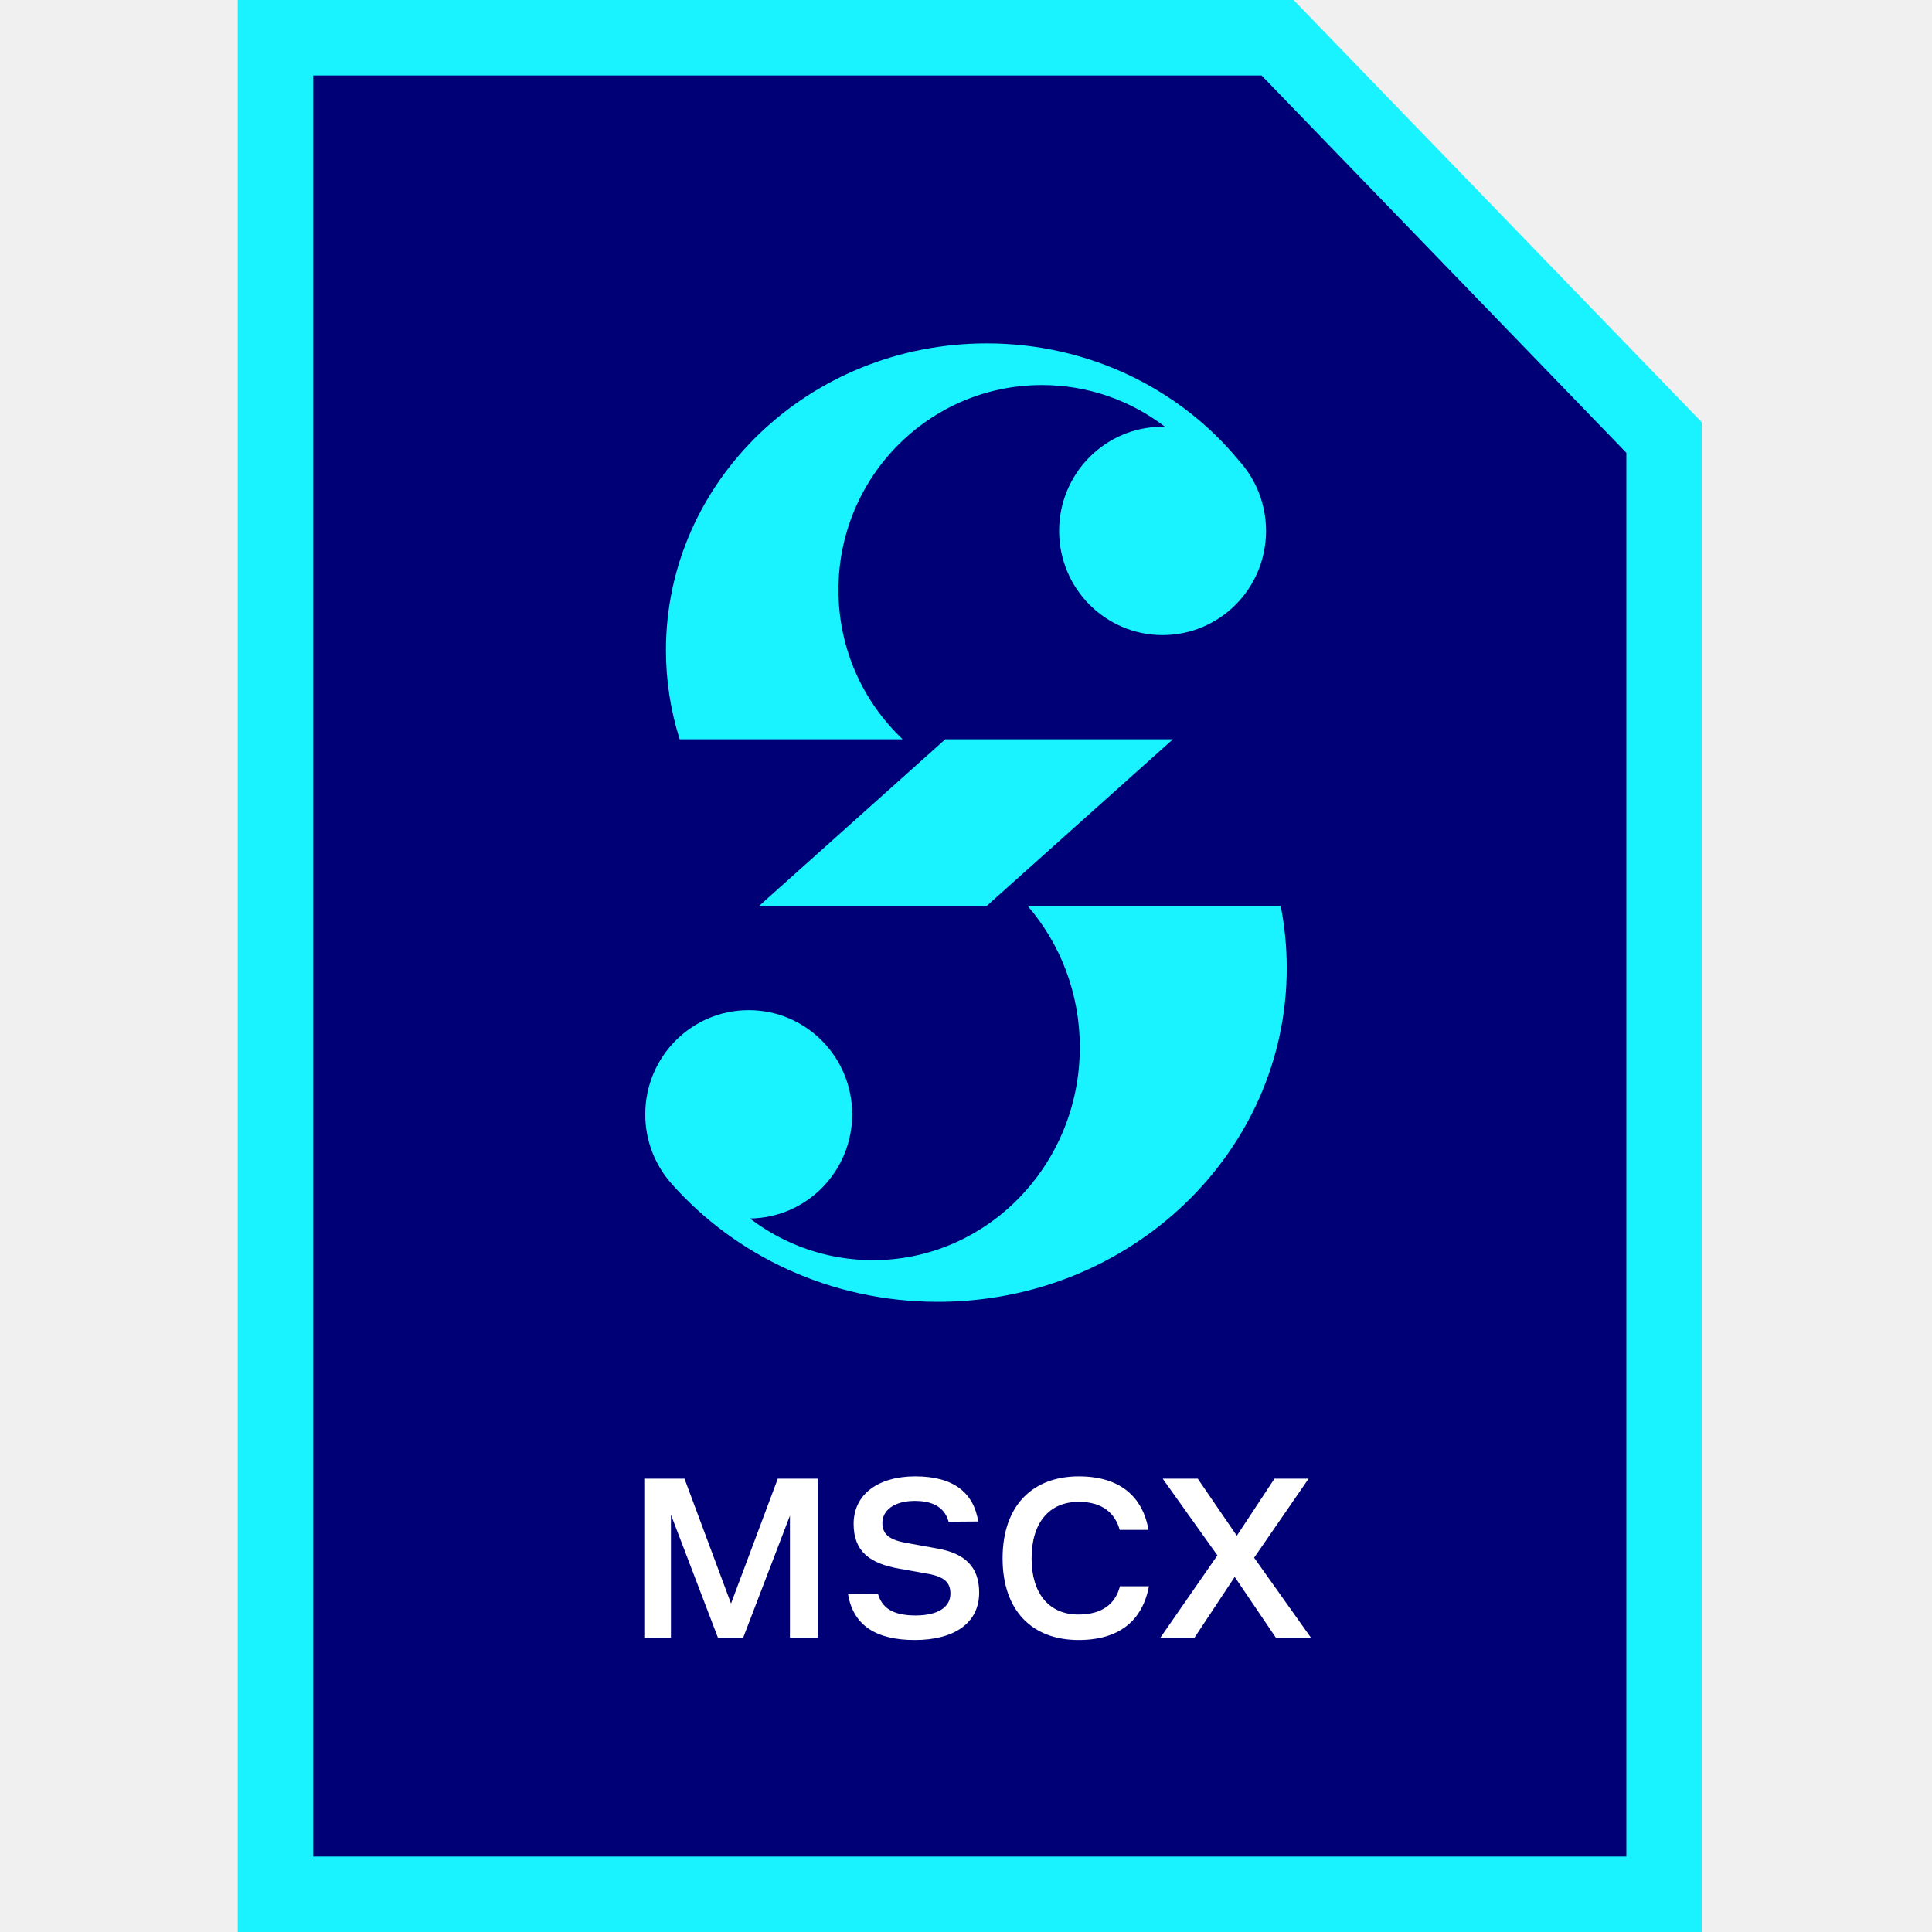
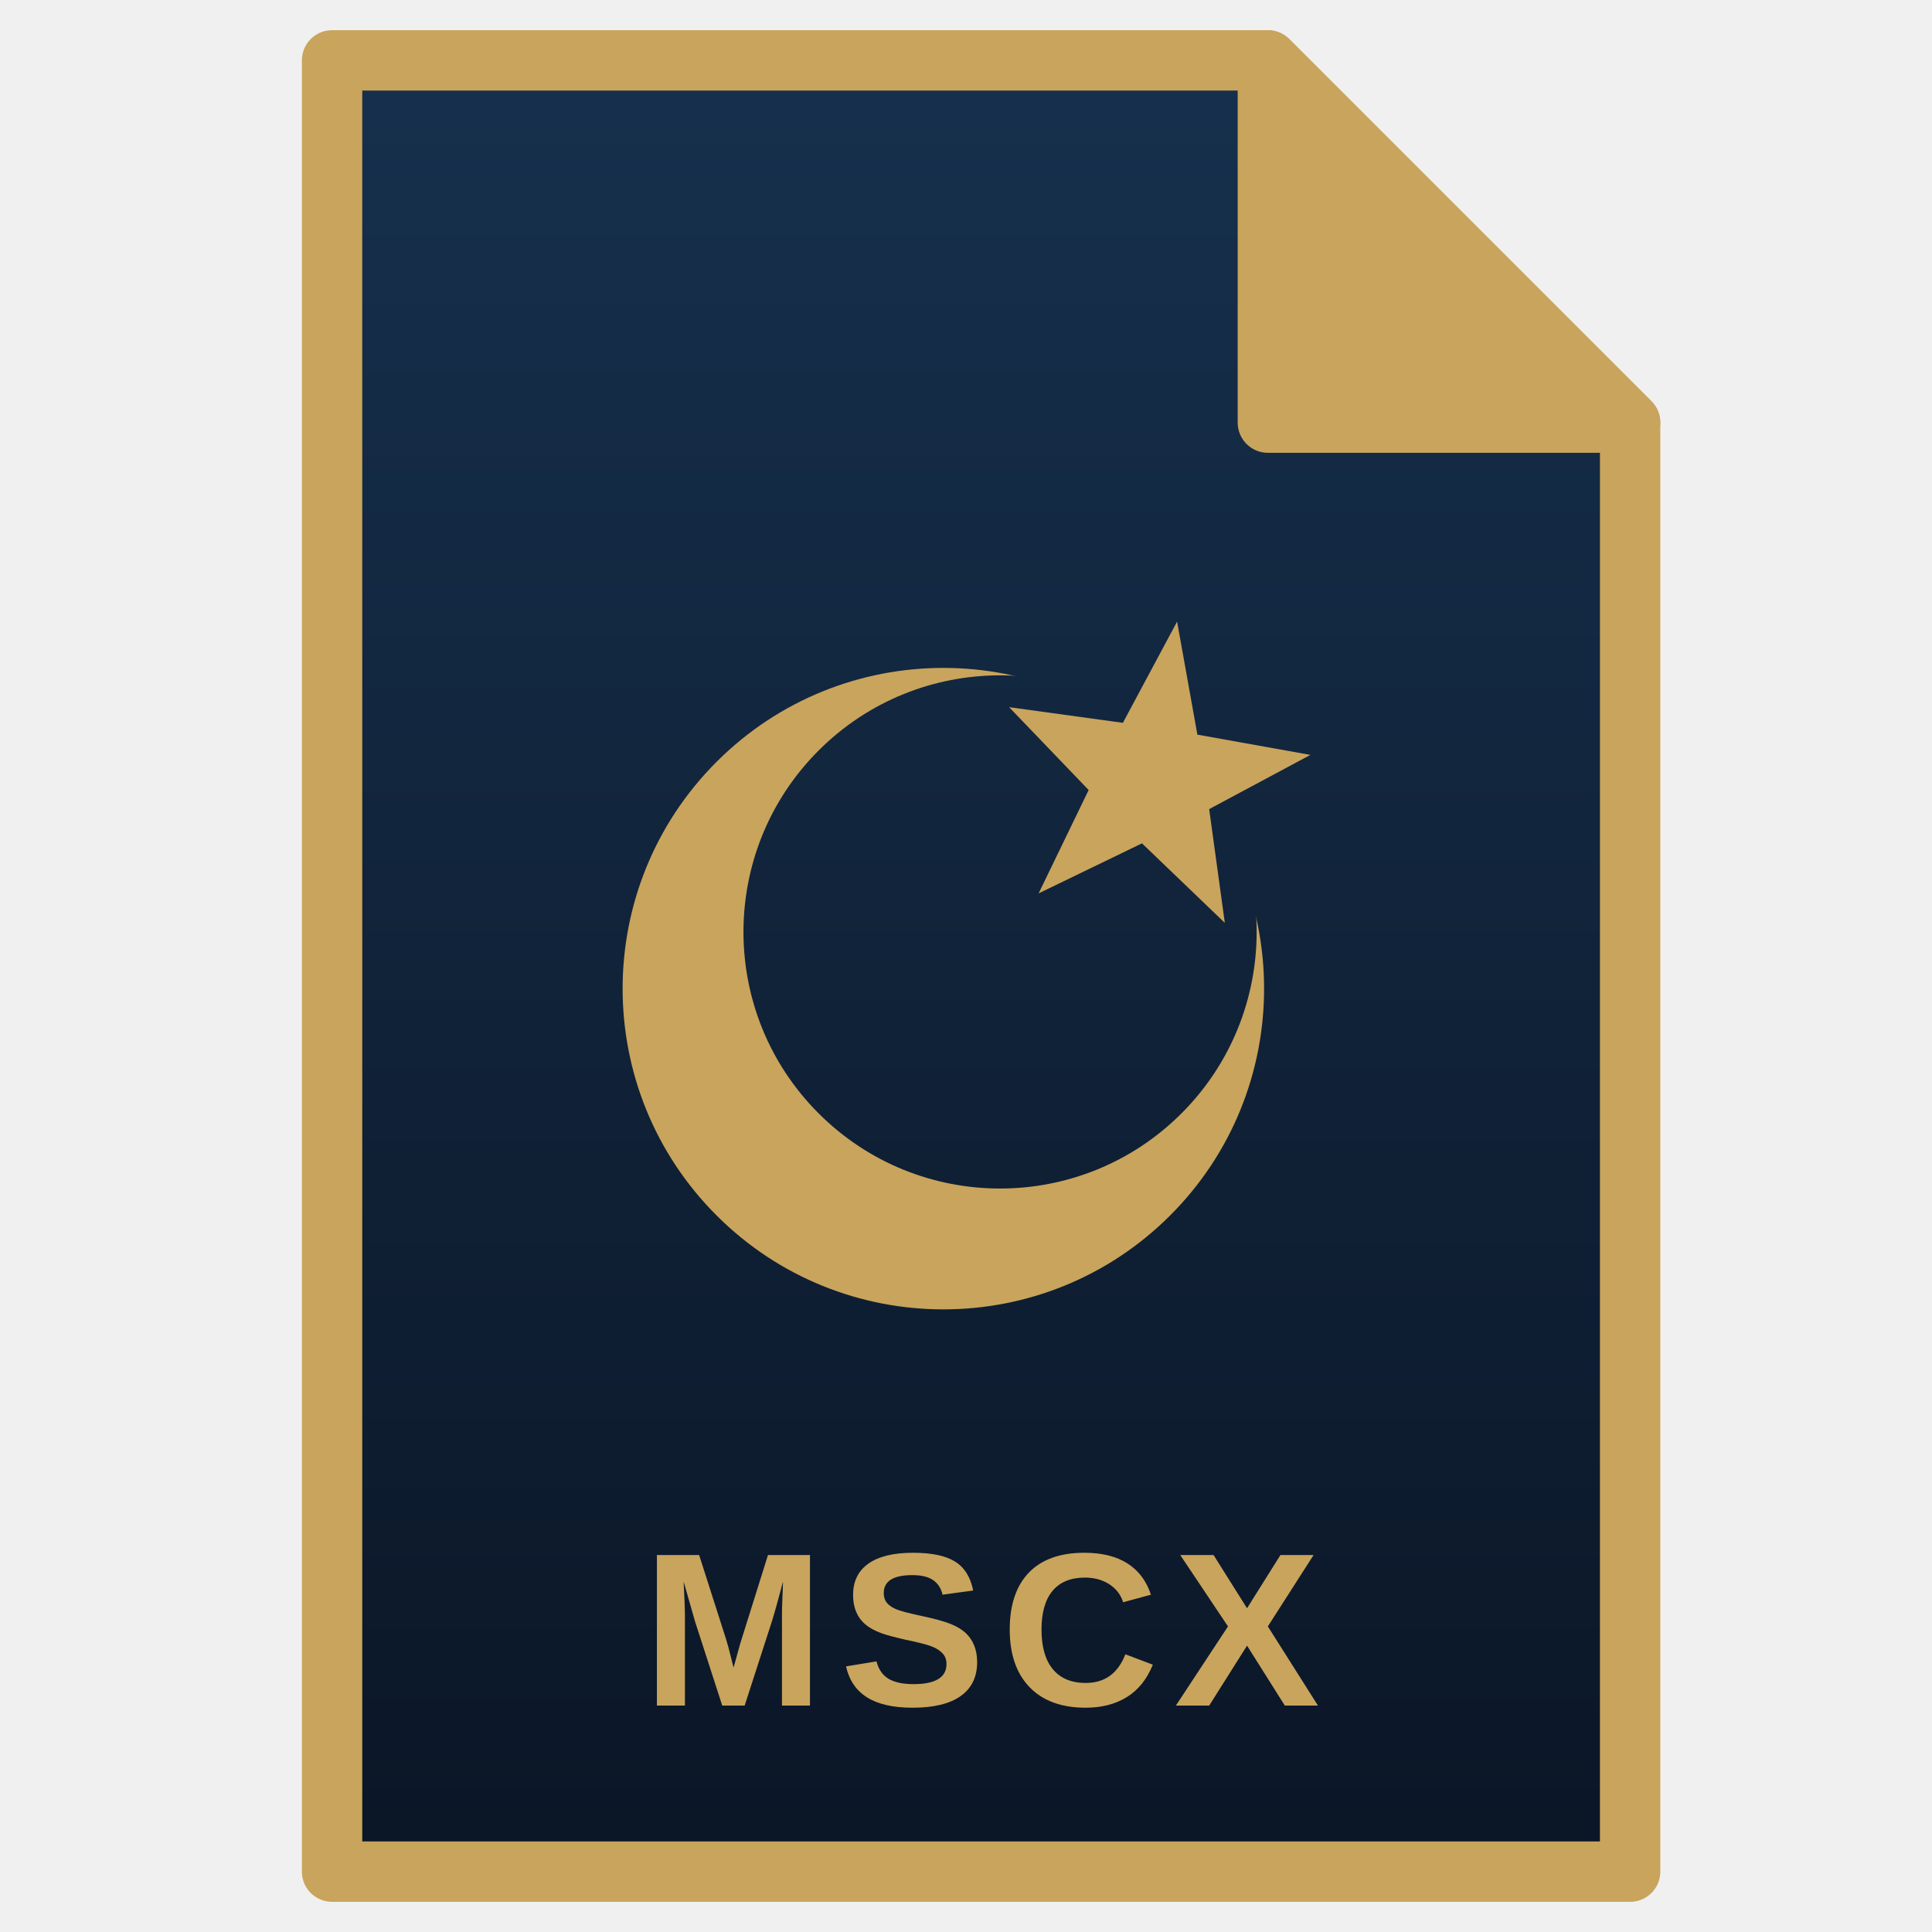
- <svg xmlns="http://www.w3.org/2000/svg" width="512" height="512" viewBox="0 0 512 512" fill="none">
-   <path d="M83 10H73V20V492V502H83H431H441V492V120V115.957L438.19 113.05L341.523 13.05L338.575 10H334.333H83Z" fill="#000076" stroke="#19F3FF" stroke-width="20" />
-   <path d="M170.744 434V391.868H181.401L193.73 424.954L206.122 391.868H216.717V434H209.344V401.658L196.952 434H190.261L177.807 401.41V434H170.744ZM242.451 434.62C232.29 434.62 226.094 430.84 224.731 422.414L232.661 422.352C233.715 426.007 236.441 428.114 242.637 428.114C248.708 428.114 251.868 425.822 251.868 422.352C251.868 419.378 250.319 417.829 245.673 417.023L238.361 415.722C230.555 414.359 226.218 411.199 226.218 403.826C226.218 396.02 232.723 391.249 242.575 391.249C252.922 391.249 258.064 395.772 259.241 403.207L251.373 403.269C250.567 400.171 248.089 397.754 242.451 397.754C236.936 397.754 233.839 400.295 233.839 403.579C233.839 406.614 235.697 408.163 240.654 408.969L248.523 410.394C255.648 411.695 259.489 415.165 259.489 422.042C259.489 430.159 252.86 434.62 242.451 434.62ZM285.833 434.62C273.565 434.62 265.696 426.875 265.696 412.996C265.696 398.684 273.937 391.249 285.895 391.249C296.613 391.249 302.809 396.453 304.358 405.437H296.737C295.498 401.038 292.214 398.002 285.895 398.002C277.964 398.002 273.379 403.64 273.379 412.996C273.379 422.228 277.964 427.866 285.771 427.866C292.276 427.866 295.622 424.892 296.799 420.369H304.482C302.747 429.539 296.551 434.62 285.833 434.62ZM307.51 434L322.628 412.191L308.129 391.868H317.423L327.77 406.986L337.745 391.868H346.791L332.355 412.81L347.411 434H338.117L327.212 417.891L316.556 434H307.51Z" fill="white" />
-   <path d="M180.118 195.913C177.755 188.445 176.484 180.522 176.484 172.316C176.484 127.406 214.543 91 261.492 91C288.598 91 312.741 103.136 328.307 122.037H328.307C332.783 126.951 335.515 133.502 335.515 140.695C335.515 155.943 323.239 168.304 308.096 168.304C292.953 168.304 280.677 155.943 280.677 140.695C280.677 125.447 292.953 113.086 308.096 113.086C308.305 113.086 308.514 113.089 308.722 113.093C299.667 106.16 288.368 102.044 276.114 102.044C246.336 102.044 222.196 126.351 222.196 156.335C222.196 171.941 228.736 186.009 239.206 195.913H180.118Z" fill="#19F3FF" />
-   <path d="M341 256.559C341 250.93 340.45 245.424 339.399 240.087H272.348C280.943 250.049 286.162 263.163 286.162 277.531C286.162 308.694 261.61 333.956 231.324 333.956C219.117 333.956 207.841 329.852 198.729 322.912C213.73 322.745 225.838 310.449 225.838 295.305C225.838 280.057 213.562 267.696 198.419 267.696C183.276 267.696 171 280.057 171 295.305C171 302.353 173.623 308.784 177.939 313.663C194.899 332.831 220.235 345 248.543 345C299.606 345 341 305.404 341 256.559Z" fill="#19F3FF" />
-   <path d="M310.837 195.912H250.515L201.16 240.086H261.483L310.837 195.912Z" fill="#19F3FF" />
+ <svg xmlns="http://www.w3.org/2000/svg" width="512" height="512" viewBox="0 0 512 512">
+   <defs>
+     <linearGradient id="nv" x1="0" y1="16" x2="0" y2="496" gradientUnits="userSpaceOnUse">
+       <stop offset="0" stop-color="#16304D" />
+       <stop offset="1" stop-color="#0B1626" />
+     </linearGradient>
+     <mask id="cres" maskUnits="userSpaceOnUse" x="-100" y="-100" width="200" height="200">
+       <rect x="-100" y="-100" width="200" height="200" fill="#fff" />
+       <circle cx="12.5" cy="0" r="40" fill="#000" />
+     </mask>
+   </defs>
+   <path d="M88 16H336L432 112V496H88Z" fill="url(#nv)" stroke="#C9A45C" stroke-width="16" stroke-linejoin="round" />
+   <path d="M336 16V112H432Z" fill="#C9A45C" stroke="#C9A45C" stroke-width="16" stroke-linejoin="round" />
+   <g fill="#C9A45C" transform="translate(250 262) rotate(-45) scale(1.7)">
+     <circle r="50" mask="url(#cres)" />
+     <polygon transform="translate(46 0) rotate(-90)" points="0,-25 5.878,-8.09 23.776,-7.725 9.511,3.09 14.695,20.225 0,10 -14.695,20.225 -9.511,3.09 -23.776,-7.725 -5.878,-8.09" />
+   </g>
+   <text x="260" y="452" text-anchor="middle" font-family="Segoe UI, Arial, sans-serif" font-weight="700" font-size="58" letter-spacing="4" fill="#C9A45C">MSCX</text>
</svg>
